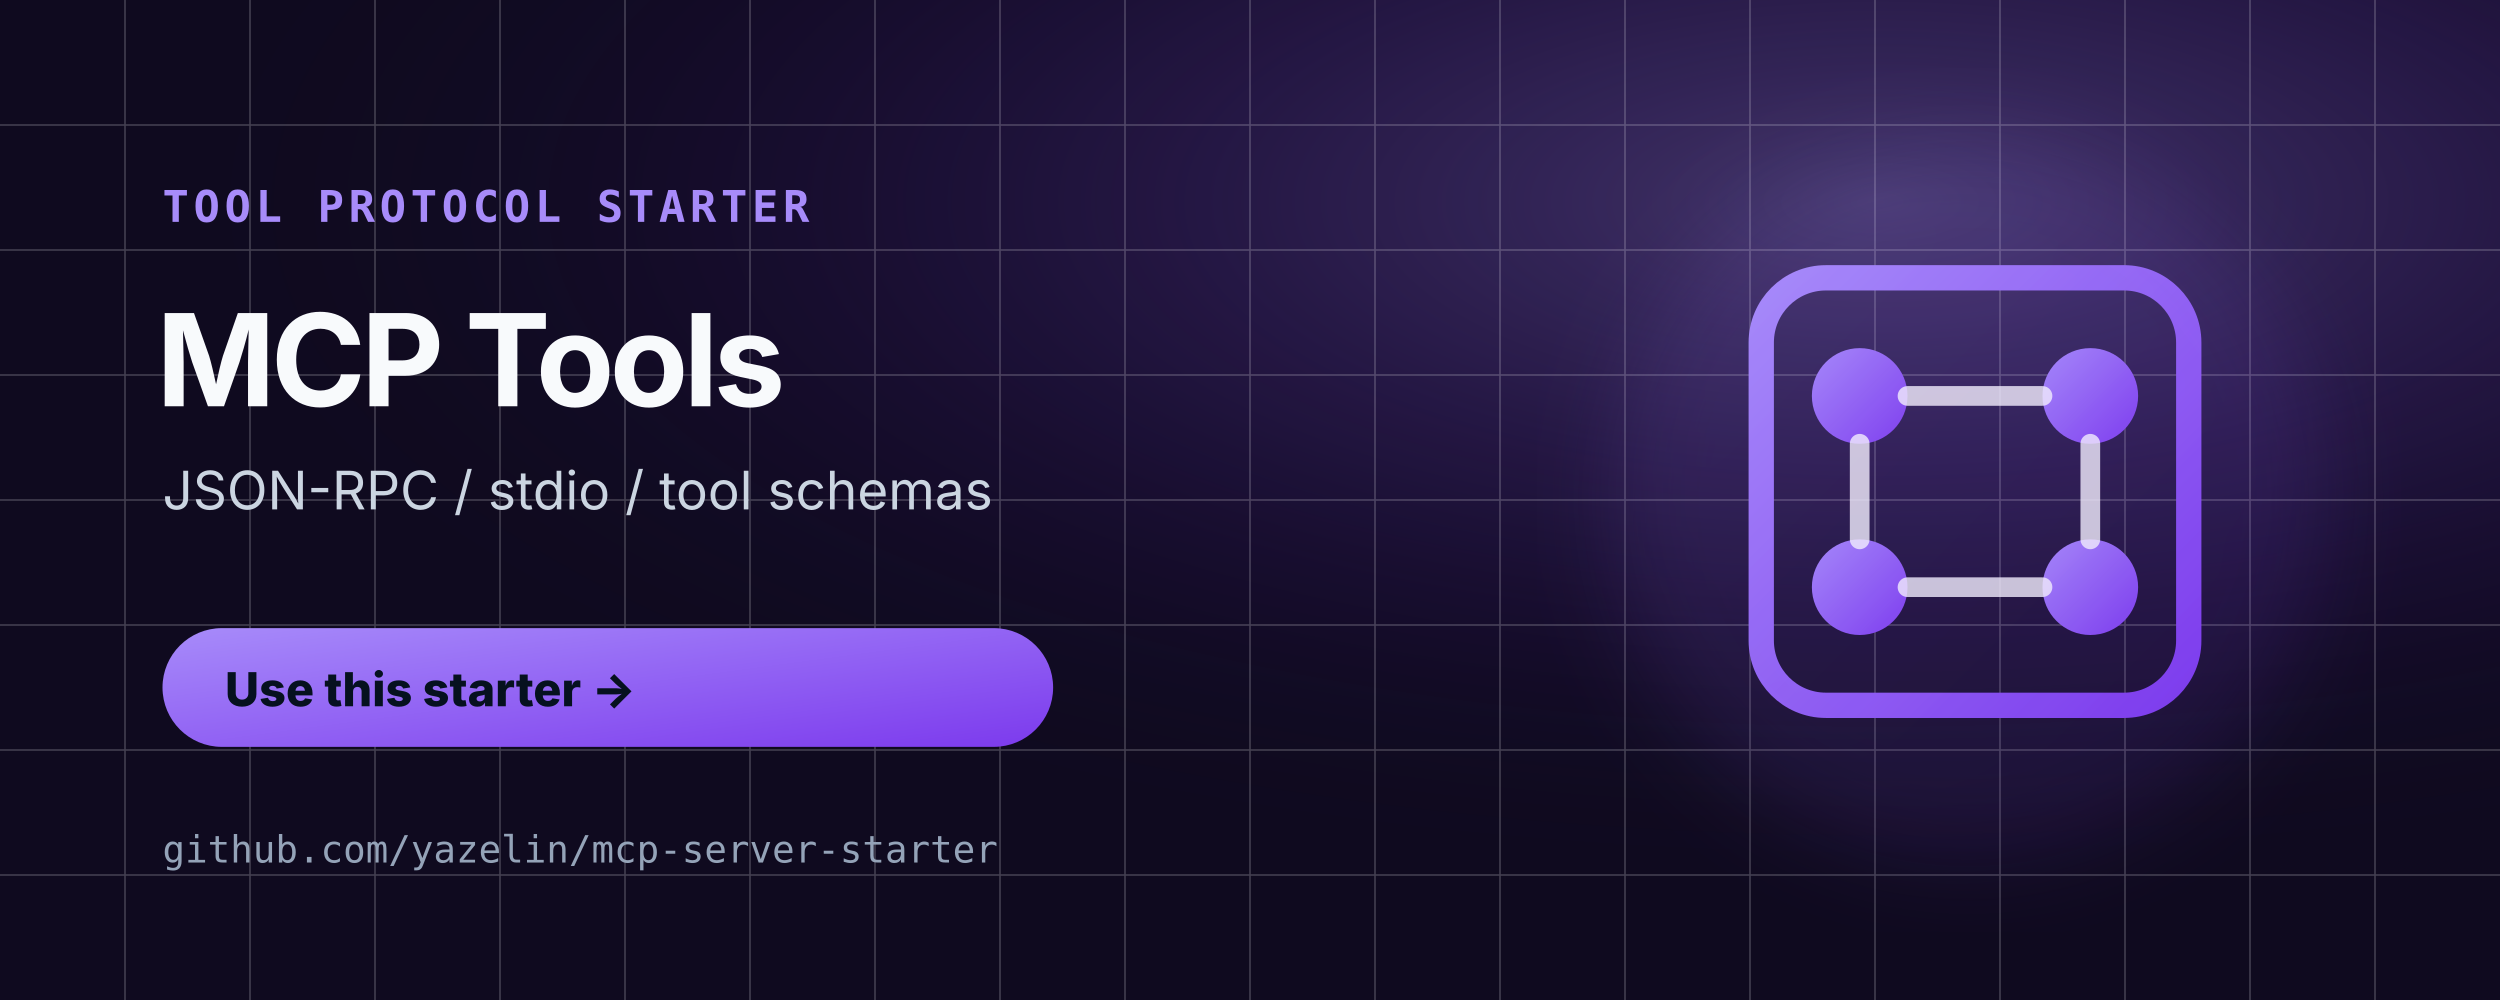
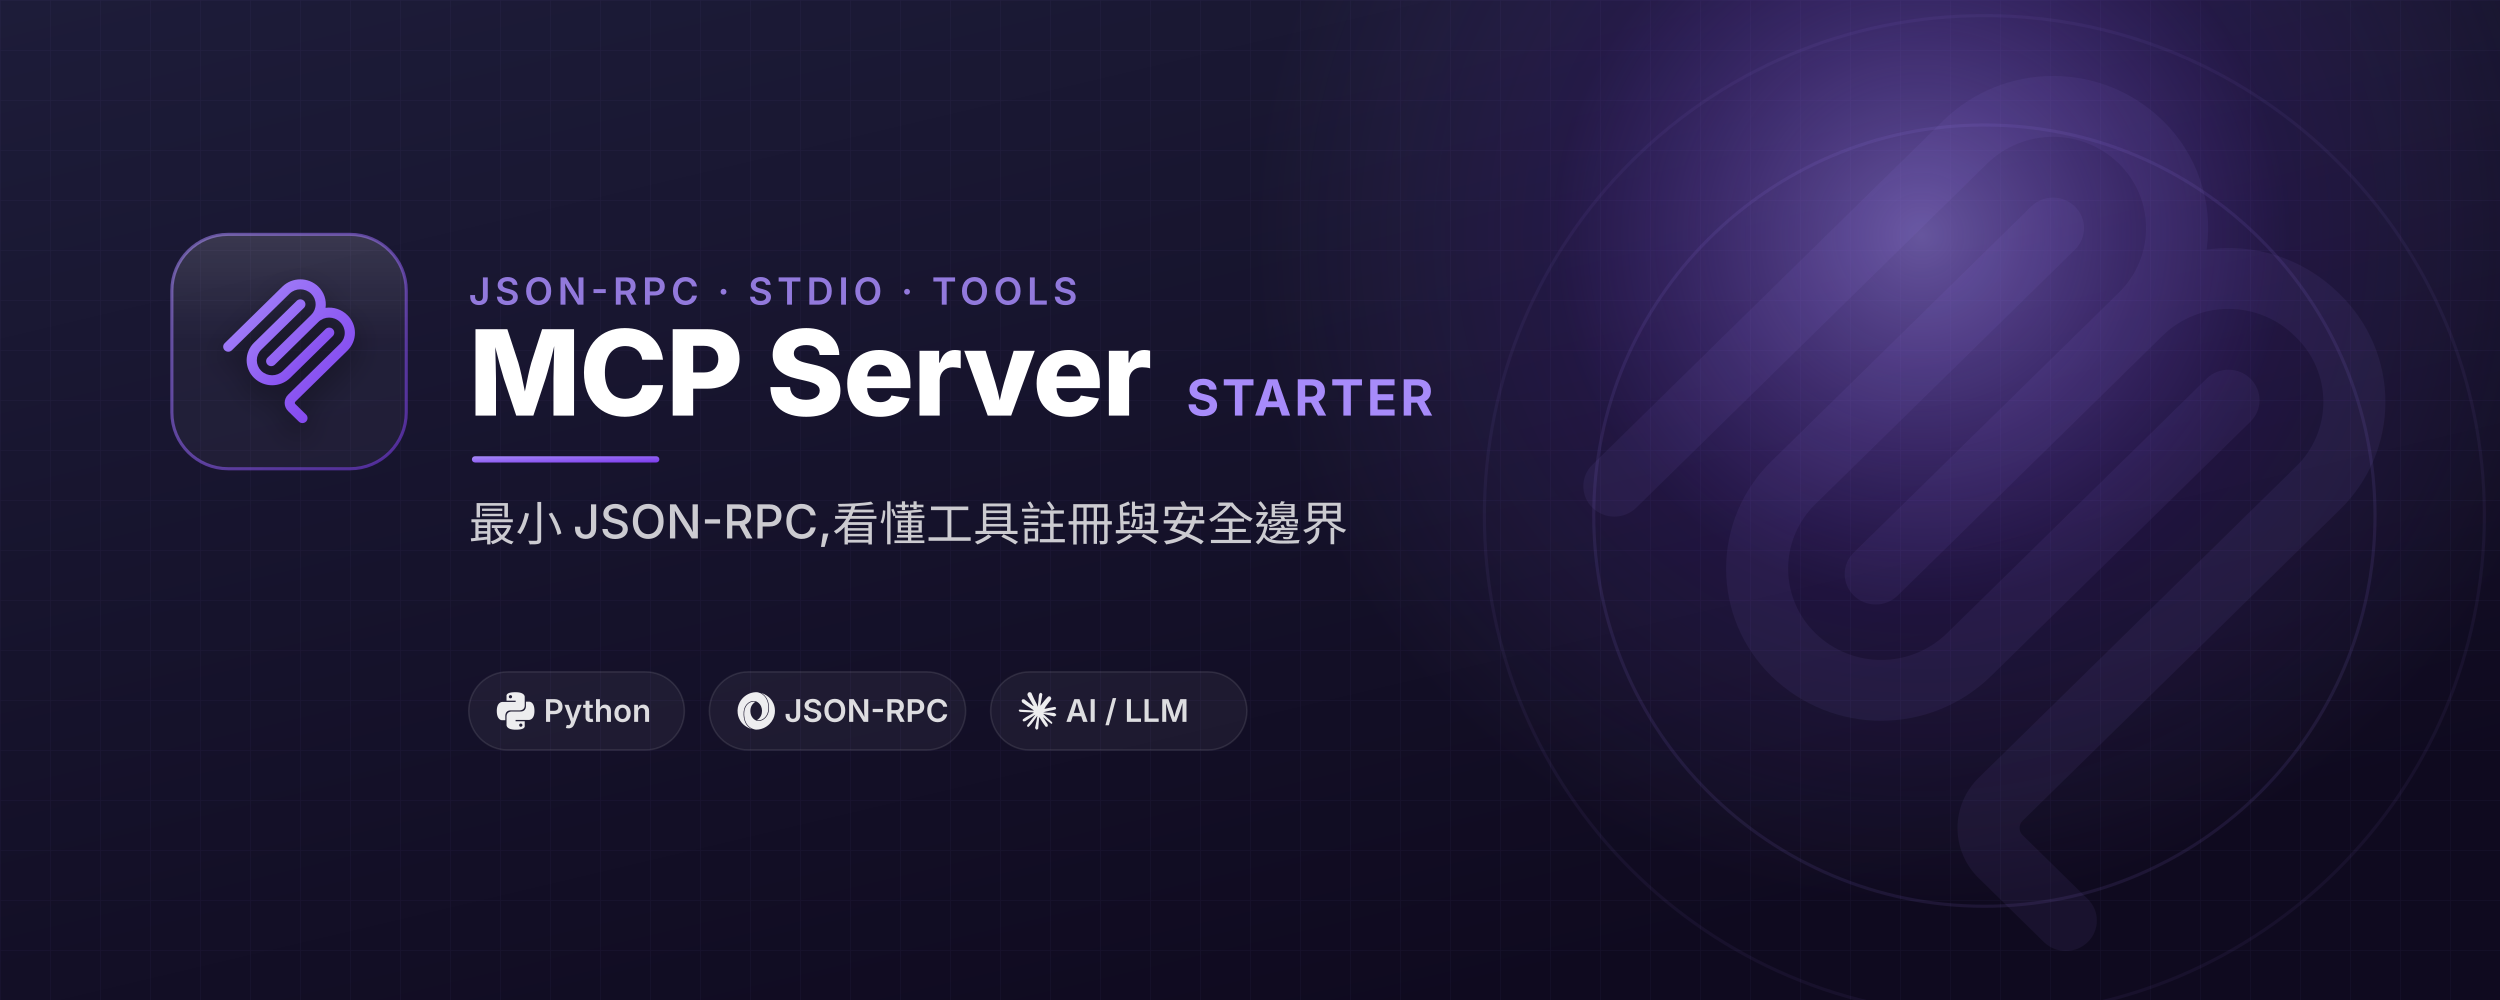
- <svg xmlns="http://www.w3.org/2000/svg" width="1600" height="640" viewBox="0 0 1600 640" role="img" aria-label="MCP Server Starter banner">
+ <svg xmlns="http://www.w3.org/2000/svg" width="1600" height="640" viewBox="0 0 1600 640" role="img" aria-label="MCP Server banner">
  <defs>
-     <linearGradient id="g" x1="0" y1="0" x2="1" y2="1">
-       <stop stop-color="#a78bfa" />
+     <linearGradient id="gradB" x1="0" y1="0" x2="1" y2="1">
+       <stop offset="0" stop-color="#a78bfa" />
      <stop offset="1" stop-color="#7c3aed" />
    </linearGradient>
-     <radialGradient id="r" cx=".75" cy=".2" r=".7">
-       <stop stop-color="#a78bfa" stop-opacity=".34" />
-       <stop offset=".6" stop-color="#7c3aed" stop-opacity=".08" />
-       <stop offset="1" stop-color="black" stop-opacity="0" />
+     <linearGradient id="bggB" x1="0" y1="0" x2="0.6" y2="1">
+       <stop offset="0" stop-color="#1d1c39" />
+       <stop offset="1" stop-color="#0f0a1f" />
+     </linearGradient>
+     <radialGradient id="glowB" cx="0.5" cy="0.5" r="0.5">
+       <stop offset="0" stop-color="#a78bfa" stop-opacity="0.55" />
+       <stop offset="0.55" stop-color="#7c3aed" stop-opacity="0.12" />
+       <stop offset="1" stop-color="#a78bfa" stop-opacity="0" />
    </radialGradient>
-     <filter id="blur">
-       <feGaussianBlur stdDeviation="28" />
+     <filter id="blurB" x="-60%" y="-60%" width="220%" height="220%">
+       <feGaussianBlur stdDeviation="9" />
    </filter>
+     <linearGradient id="sheenB" x1="0" y1="0" x2="0" y2="1">
+       <stop offset="0" stop-color="#ffffff" stop-opacity="0.10" />
+       <stop offset="0.45" stop-color="#ffffff" stop-opacity="0" />
+     </linearGradient>
+     <pattern id="gridB" width="32" height="32" patternUnits="userSpaceOnUse">
+       <path d="M32 0H0V32" fill="none" stroke="#a78bfa" stroke-opacity="0.05" stroke-width="1" />
+     </pattern>
  </defs>
-   <rect width="1600" height="640" fill="#0f0a1f" />
-   <rect width="1600" height="640" fill="url(#r)" />
-   <g opacity=".22" stroke="white" stroke-width="1">
-     <path d="M0 80 H1600" />
-     <path d="M0 160 H1600" />
-     <path d="M0 240 H1600" />
-     <path d="M0 320 H1600" />
-     <path d="M0 400 H1600" />
-     <path d="M0 480 H1600" />
-     <path d="M0 560 H1600" />
-     <path d="M80 0 V640" />
-     <path d="M160 0 V640" />
-     <path d="M240 0 V640" />
-     <path d="M320 0 V640" />
-     <path d="M400 0 V640" />
-     <path d="M480 0 V640" />
-     <path d="M560 0 V640" />
-     <path d="M640 0 V640" />
-     <path d="M720 0 V640" />
-     <path d="M800 0 V640" />
-     <path d="M880 0 V640" />
-     <path d="M960 0 V640" />
-     <path d="M1040 0 V640" />
-     <path d="M1120 0 V640" />
-     <path d="M1200 0 V640" />
-     <path d="M1280 0 V640" />
-     <path d="M1360 0 V640" />
-     <path d="M1440 0 V640" />
-     <path d="M1520 0 V640" />
+   <rect width="1600" height="640" fill="url(#bggB)" />
+   <rect width="1600" height="640" fill="url(#gridB)" />
+   <circle cx="1230" cy="150" r="430" fill="url(#glowB)" />
+   <g transform="translate(990.00 50.00) scale(23.3333)" fill="#a78bfa" fill-rule="evenodd" opacity="0.07">
+     <path d="M15.688 2.343a2.588 2.588 0 00-3.61 0l-9.626 9.44a.863.863 0 01-1.203 0 .823.823 0 010-1.18l9.626-9.44a4.313 4.313 0 016.016 0 4.116 4.116 0 011.204 3.54 4.3 4.3 0 013.609 1.18l.05.05a4.115 4.115 0 010 5.9l-8.706 8.537a.274.274 0 000 .393l1.788 1.754a.823.823 0 010 1.18.863.863 0 01-1.203 0l-1.788-1.753a1.92 1.92 0 010-2.754l8.706-8.538a2.47 2.47 0 000-3.54l-.05-.049a2.588 2.588 0 00-3.607-.003l-7.172 7.034-.002.002-.098.097a.863.863 0 01-1.204 0 .823.823 0 010-1.18l7.273-7.133a2.47 2.47 0 00-.003-3.537z" />
+     <path d="M14.485 4.703a.823.823 0 000-1.18.863.863 0 00-1.204 0l-7.119 6.982a4.115 4.115 0 000 5.9 4.314 4.314 0 006.016 0l7.12-6.982a.823.823 0 000-1.18.863.863 0 00-1.204 0l-7.119 6.982a2.588 2.588 0 01-3.61 0 2.47 2.47 0 010-3.54l7.12-6.982z" />
  </g>
-   <g transform="translate(1030 95) scale(.9)">
-     <rect x="108" y="92" width="304" height="304" rx="46" fill="none" stroke="url(#g)" stroke-width="18" />
-     <circle cx="178" cy="176" r="34" fill="url(#g)" />
-     <circle cx="342" cy="176" r="34" fill="url(#g)" />
-     <circle cx="178" cy="312" r="34" fill="url(#g)" />
-     <circle cx="342" cy="312" r="34" fill="url(#g)" />
-     <path d="M212 176 H308 M178 210 V278 M342 210 V278 M212 312 H308" stroke="white" stroke-opacity=".8" stroke-width="14" stroke-linecap="round" />
+   <circle cx="1270" cy="330" r="250" fill="none" stroke="#a78bfa" stroke-opacity="0.10" stroke-width="2" />
+   <circle cx="1270" cy="330" r="320" fill="none" stroke="#a78bfa" stroke-opacity="0.06" stroke-width="2" />
+   <rect x="110" y="150" width="150" height="150" rx="36" fill="#ffffff" fill-opacity="0.04" />
+   <rect x="110" y="150" width="150" height="150" rx="36" fill="none" stroke="url(#gradB)" stroke-opacity="0.55" stroke-width="2" />
+   <rect x="110" y="150" width="150" height="150" rx="36" fill="url(#sheenB)" />
+   <g filter="url(#blurB)" opacity="0.45">
+     <g transform="translate(139.00 187.00) scale(3.8333)" fill="#000000" fill-rule="evenodd">
+       <path d="M15.688 2.343a2.588 2.588 0 00-3.61 0l-9.626 9.44a.863.863 0 01-1.203 0 .823.823 0 010-1.18l9.626-9.44a4.313 4.313 0 016.016 0 4.116 4.116 0 011.204 3.54 4.3 4.3 0 013.609 1.18l.05.05a4.115 4.115 0 010 5.9l-8.706 8.537a.274.274 0 000 .393l1.788 1.754a.823.823 0 010 1.18.863.863 0 01-1.203 0l-1.788-1.753a1.92 1.92 0 010-2.754l8.706-8.538a2.47 2.47 0 000-3.54l-.05-.049a2.588 2.588 0 00-3.607-.003l-7.172 7.034-.002.002-.098.097a.863.863 0 01-1.204 0 .823.823 0 010-1.18l7.273-7.133a2.47 2.47 0 00-.003-3.537z" />
+       <path d="M14.485 4.703a.823.823 0 000-1.18.863.863 0 00-1.204 0l-7.119 6.982a4.115 4.115 0 000 5.9 4.314 4.314 0 006.016 0l7.12-6.982a.823.823 0 000-1.18.863.863 0 00-1.204 0l-7.119 6.982a2.588 2.588 0 01-3.61 0 2.47 2.47 0 010-3.54l7.12-6.982z" />
+     </g>
  </g>
-   <circle cx="1260" cy="320" r="230" fill="url(#g)" opacity=".12" filter="url(#blur)" />
-   <text x="104" y="142" fill="#a78bfa" font-family="JetBrains Mono, monospace" font-size="28" font-weight="700" letter-spacing="3">TOOL PROTOCOL STARTER</text>
-   <text x="100" y="260" fill="#f8fafc" font-family="Inter, system-ui, sans-serif" font-size="82" font-weight="700" letter-spacing="-3">MCP Tools</text>
-   <text x="104" y="326" fill="#cbd5e1" font-family="Inter, system-ui, sans-serif" font-size="34">JSON-RPC / stdio / tool schemas</text>
-   <rect x="104" y="402" width="570" height="76" rx="38" fill="url(#g)" />
-   <text x="144" y="452" fill="#06111f" font-family="Inter, system-ui, sans-serif" font-size="30" font-weight="800">Use this starter →</text>
-   <text x="104" y="552" fill="#94a3b8" font-family="JetBrains Mono, monospace" font-size="24">github.com/yazelin/mcp-server-starter</text>
+   <g transform="translate(139.00 179.00) scale(3.8333)" fill="url(#gradB)" fill-rule="evenodd">
+     <path d="M15.688 2.343a2.588 2.588 0 00-3.61 0l-9.626 9.44a.863.863 0 01-1.203 0 .823.823 0 010-1.18l9.626-9.44a4.313 4.313 0 016.016 0 4.116 4.116 0 011.204 3.54 4.3 4.3 0 013.609 1.18l.05.05a4.115 4.115 0 010 5.9l-8.706 8.537a.274.274 0 000 .393l1.788 1.754a.823.823 0 010 1.18.863.863 0 01-1.203 0l-1.788-1.753a1.92 1.92 0 010-2.754l8.706-8.538a2.47 2.47 0 000-3.54l-.05-.049a2.588 2.588 0 00-3.607-.003l-7.172 7.034-.002.002-.098.097a.863.863 0 01-1.204 0 .823.823 0 010-1.18l7.273-7.133a2.47 2.47 0 00-.003-3.537z" />
+     <path d="M14.485 4.703a.823.823 0 000-1.18.863.863 0 00-1.204 0l-7.119 6.982a4.115 4.115 0 000 5.9 4.314 4.314 0 006.016 0l7.12-6.982a.823.823 0 000-1.18.863.863 0 00-1.204 0l-7.119 6.982a2.588 2.588 0 01-3.61 0 2.47 2.47 0 010-3.54l7.12-6.982z" />
+   </g>
+   <text x="300" y="195" font-family="'Inter','Segoe UI','Helvetica Neue',-apple-system,system-ui,'Noto Sans CJK TC','PingFang TC','Microsoft JhengHei',sans-serif" font-size="24" font-weight="600" letter-spacing="3" fill="#a78bfa" fill-opacity="0.85">JSON-RPC · STDIO · TOOLS</text>
+   <text x="300" y="266" font-family="'Inter','Segoe UI','Helvetica Neue',-apple-system,system-ui,'Noto Sans CJK TC','PingFang TC','Microsoft JhengHei',sans-serif" font-size="76" font-weight="800" fill="#ffffff" letter-spacing="-1">MCP Server<tspan dx="22" font-size="32" font-weight="700" letter-spacing="2" fill="#a78bfa">STARTER</tspan>
+   </text>
+   <rect x="302" y="292" width="120" height="4" rx="2" fill="url(#gradB)" />
+   <text x="300" y="346" font-family="'Inter','Segoe UI','Helvetica Neue',-apple-system,system-ui,'Noto Sans CJK TC','PingFang TC','Microsoft JhengHei',sans-serif" font-size="30" font-weight="500" fill="#ffffff" fill-opacity="0.78">最小 JSON-RPC,看懂工具註冊與安全邊界</text>
+   <rect x="300" y="430" width="138" height="50" rx="25" fill="#ffffff" fill-opacity="0.05" />
+   <rect x="300" y="430" width="138" height="50" rx="25" fill="none" stroke="#ffffff" stroke-opacity="0.10" stroke-width="1" />
+   <g transform="translate(318.00 443.00) scale(1)" fill="#ffffff" opacity="0.92">
+     <path d="M14.25.18l.9.2.73.26.59.3.45.32.34.34.25.34.16.33.1.3.04.26.02.2-.01.13V8.5l-.05.63-.13.55-.21.46-.26.38-.3.31-.33.25-.35.19-.35.14-.33.1-.3.07-.26.04-.21.02H8.77l-.69.05-.59.14-.5.22-.41.27-.33.32-.27.35-.2.36-.15.37-.1.35-.07.32-.04.27-.02.21v3.06H3.17l-.21-.03-.28-.07-.32-.12-.35-.18-.36-.26-.36-.36-.35-.46-.32-.59-.28-.73-.21-.88-.14-1.05-.05-1.23.06-1.22.16-1.04.24-.87.32-.71.36-.57.4-.44.42-.33.42-.24.4-.16.36-.1.32-.05.24-.01h.16l.06.01h8.16v-.83H6.18l-.01-2.75-.02-.37.05-.34.11-.31.17-.28.25-.26.31-.23.38-.2.44-.18.51-.15.58-.12.64-.1.71-.06.77-.04.84-.02 1.27.05zm-6.3 1.98l-.23.33-.08.41.08.41.23.34.33.22.41.09.41-.09.33-.22.23-.34.08-.41-.08-.41-.23-.33-.33-.22-.41-.09-.41.09zm13.09 3.95l.28.06.32.12.35.18.36.27.36.35.35.47.32.59.28.73.21.88.14 1.04.05 1.23-.06 1.23-.16 1.04-.24.86-.32.71-.36.57-.4.45-.42.33-.42.24-.4.16-.36.09-.32.05-.24.02-.16-.01h-8.22v.82h5.84l.01 2.76.02.36-.05.34-.11.31-.17.29-.25.25-.31.24-.38.2-.44.17-.51.15-.58.13-.64.09-.71.07-.77.04-.84.01-1.27-.04-1.07-.14-.9-.2-.73-.25-.59-.3-.45-.33-.34-.34-.25-.34-.16-.33-.1-.3-.04-.25-.02-.2.01-.13v-5.34l.05-.64.13-.54.21-.46.26-.38.3-.32.33-.24.35-.2.35-.14.33-.1.3-.06.26-.04.21-.02.13-.01h5.84l.69-.05.59-.14.5-.21.41-.28.33-.32.27-.35.2-.36.15-.36.1-.35.07-.32.04-.28.02-.21V6.07h2.09l.14.01zm-6.47 14.25l-.23.33-.08.41.08.41.23.33.33.23.41.08.41-.08.33-.23.23-.33.08-.41-.08-.41-.23-.33-.33-.23-.41-.08-.41.08z" />
+   </g>
+   <text x="348" y="462" font-family="'Inter','Segoe UI','Helvetica Neue',-apple-system,system-ui,'Noto Sans CJK TC','PingFang TC','Microsoft JhengHei',sans-serif" font-size="20" font-weight="600" fill="#ffffff" fill-opacity="0.85">Python</text>
+   <rect x="454" y="430" width="164" height="50" rx="25" fill="#ffffff" fill-opacity="0.05" />
+   <rect x="454" y="430" width="164" height="50" rx="25" fill="none" stroke="#ffffff" stroke-opacity="0.10" stroke-width="1" />
+   <g transform="translate(472.00 443.00) scale(1)" fill="#ffffff" opacity="0.92">
+     <path d="M12.043 23.968c.479-.004.953-.029 1.426-.094a11.805 11.805 0 003.146-.863 12.404 12.404 0 003.793-2.542 11.977 11.977 0 002.44-3.427 11.794 11.794 0 001.02-3.476c.149-1.16.135-2.346-.045-3.499a11.96 11.96 0 00-.793-2.788 11.197 11.197 0 00-.854-1.617c-1.168-1.837-2.861-3.314-4.81-4.3a12.835 12.835 0 00-2.172-.87h-.005c.119.063.24.132.345.201.12.074.239.146.351.225a8.93 8.93 0 011.559 1.33c1.063 1.145 1.797 2.548 2.218 4.041.284.982.434 1.998.495 3.017.044.743.044 1.491-.047 2.229-.149 1.27-.554 2.51-1.228 3.596a7.475 7.475 0 01-1.903 2.084c-1.244.928-2.877 1.482-4.436 1.114a3.916 3.916 0 01-.748-.258 4.692 4.692 0 01-.779-.45 6.08 6.08 0 01-1.244-1.105 6.507 6.507 0 01-1.049-1.747 7.366 7.366 0 01-.494-2.54c-.03-1.273.225-2.553.854-3.67a6.43 6.43 0 011.663-1.918c.225-.178.464-.333.704-.479l.016-.007a5.121 5.121 0 00-1.441-.12 4.963 4.963 0 00-1.228.24c-.359.12-.704.27-1.019.45a6.146 6.146 0 00-.733.494c-.211.18-.42.36-.615.555-1.123 1.153-1.768 2.682-2.022 4.256-.15.973-.15 1.96-.091 2.95.105 1.395.391 2.787.945 4.062a8.518 8.518 0 001.348 2.173 8.14 8.14 0 003.132 2.23 7.934 7.934 0 002.113.54c.074.015.149.015.209.015zm-2.934-.398a4.102 4.102 0 01-.45-.228 8.5 8.5 0 01-2.038-1.534c-1.094-1.137-1.827-2.566-2.247-4.08a15.184 15.184 0 01-.495-3.172 12.14 12.14 0 01.046-2.082c.135-1.257.495-2.501 1.124-3.58a6.889 6.889 0 011.783-2.053 6.23 6.23 0 011.633-.9 5.363 5.363 0 013.522-.045c.029 0 .029 0 .045.03.015.015.045.015.06.03.045.016.104.045.165.074.239.12.479.271.704.42a6.294 6.294 0 012.097 2.502c.42.914.615 1.934.631 2.938.014 1.079-.18 2.157-.645 3.146a6.42 6.42 0 01-2.638 2.832c.09.03.18.045.271.075.225.044.449.074.688.074 1.468.045 2.892-.66 3.94-1.647.195-.18.375-.375.54-.585.225-.27.435-.54.614-.823.239-.375.435-.75.614-1.154a8.112 8.112 0 00.509-1.664c.196-1.004.211-2.022.149-3.026-.135-2.022-.673-4.045-1.842-5.724a9.054 9.054 0 00-.555-.719 9.868 9.868 0 00-1.063-1.034 8.477 8.477 0 00-1.363-.915 9.927 9.927 0 00-1.692-.598l-.3-.06c-.209-.03-.42-.044-.634-.06a8.453 8.453 0 00-1.015.016c-.704.045-1.412.16-2.112.337C5.799 1.227 2.863 3.566 1.3 6.67A11.834 11.834 0 00.238 9.801a11.81 11.81 0 00-.104 3.775c.12 1.02.374 2.023.778 2.977.227.57.511 1.124.825 1.648 1.094 1.783 2.683 3.236 4.51 4.24.688.39 1.408.69 2.157.944.226.074.45.15.689.21z" />
+   </g>
+   <text x="502" y="462" font-family="'Inter','Segoe UI','Helvetica Neue',-apple-system,system-ui,'Noto Sans CJK TC','PingFang TC','Microsoft JhengHei',sans-serif" font-size="20" font-weight="600" fill="#ffffff" fill-opacity="0.85">JSON-RPC</text>
+   <rect x="634" y="430" width="164" height="50" rx="25" fill="#ffffff" fill-opacity="0.05" />
+   <rect x="634" y="430" width="164" height="50" rx="25" fill="none" stroke="#ffffff" stroke-opacity="0.10" stroke-width="1" />
+   <g transform="translate(652.00 443.00) scale(1)" fill="#ffffff" fill-rule="evenodd" opacity="0.92">
+     <path d="M4.709 15.955l4.72-2.647.08-.23-.08-.128H9.2l-.79-.048-2.698-.073-2.339-.097-2.266-.122-.571-.121L0 11.784l.055-.352.48-.321.686.06 1.52.103 2.278.158 1.652.097 2.449.255h.389l.055-.157-.134-.098-.103-.097-2.358-1.596-2.552-1.688-1.336-.972-.724-.491-.364-.462-.158-1.008.656-.722.881.06.225.061.893.686 1.908 1.476 2.491 1.833.365.304.145-.103.019-.073-.164-.274-1.355-2.446-1.446-2.49-.644-1.032-.17-.619a2.97 2.97 0 01-.104-.729L6.283.134 6.696 0l.996.134.42.364.62 1.414 1.002 2.229 1.555 3.03.456.898.243.832.091.255h.158V9.01l.128-1.706.237-2.095.23-2.695.08-.76.376-.91.747-.492.584.28.48.685-.067.444-.286 1.851-.559 2.903-.364 1.942h.212l.243-.242.985-1.306 1.652-2.064.73-.82.85-.904.547-.431h1.033l.76 1.129-.34 1.166-1.064 1.347-.881 1.142-1.264 1.7-.79 1.36.073.11.188-.02 2.856-.606 1.543-.28 1.841-.315.833.388.091.395-.328.807-1.969.486-2.309.462-3.439.813-.042.03.049.061 1.549.146.662.036h1.622l3.02.225.79.522.474.638-.079.485-1.215.62-1.64-.389-3.829-.91-1.312-.329h-.182v.11l1.093 1.068 2.006 1.81 2.509 2.33.127.578-.322.455-.34-.049-2.205-1.657-.851-.747-1.926-1.62h-.128v.17l.444.649 2.345 3.521.122 1.08-.17.353-.608.213-.668-.122-1.374-1.925-1.415-2.167-1.143-1.943-.14.08-.674 7.254-.316.37-.729.28-.607-.461-.322-.747.322-1.476.389-1.924.315-1.53.286-1.9.17-.632-.012-.042-.14.018-1.434 1.967-2.18 2.945-1.726 1.845-.414.164-.717-.37.067-.662.401-.589 2.388-3.036 1.44-1.882.93-1.086-.006-.158h-.055L4.132 18.56l-1.13.146-.487-.456.061-.746.231-.243 1.908-1.312-.006.006z" />
+   </g>
+   <text x="682" y="462" font-family="'Inter','Segoe UI','Helvetica Neue',-apple-system,system-ui,'Noto Sans CJK TC','PingFang TC','Microsoft JhengHei',sans-serif" font-size="20" font-weight="600" fill="#ffffff" fill-opacity="0.85">AI / LLM</text>
</svg>
